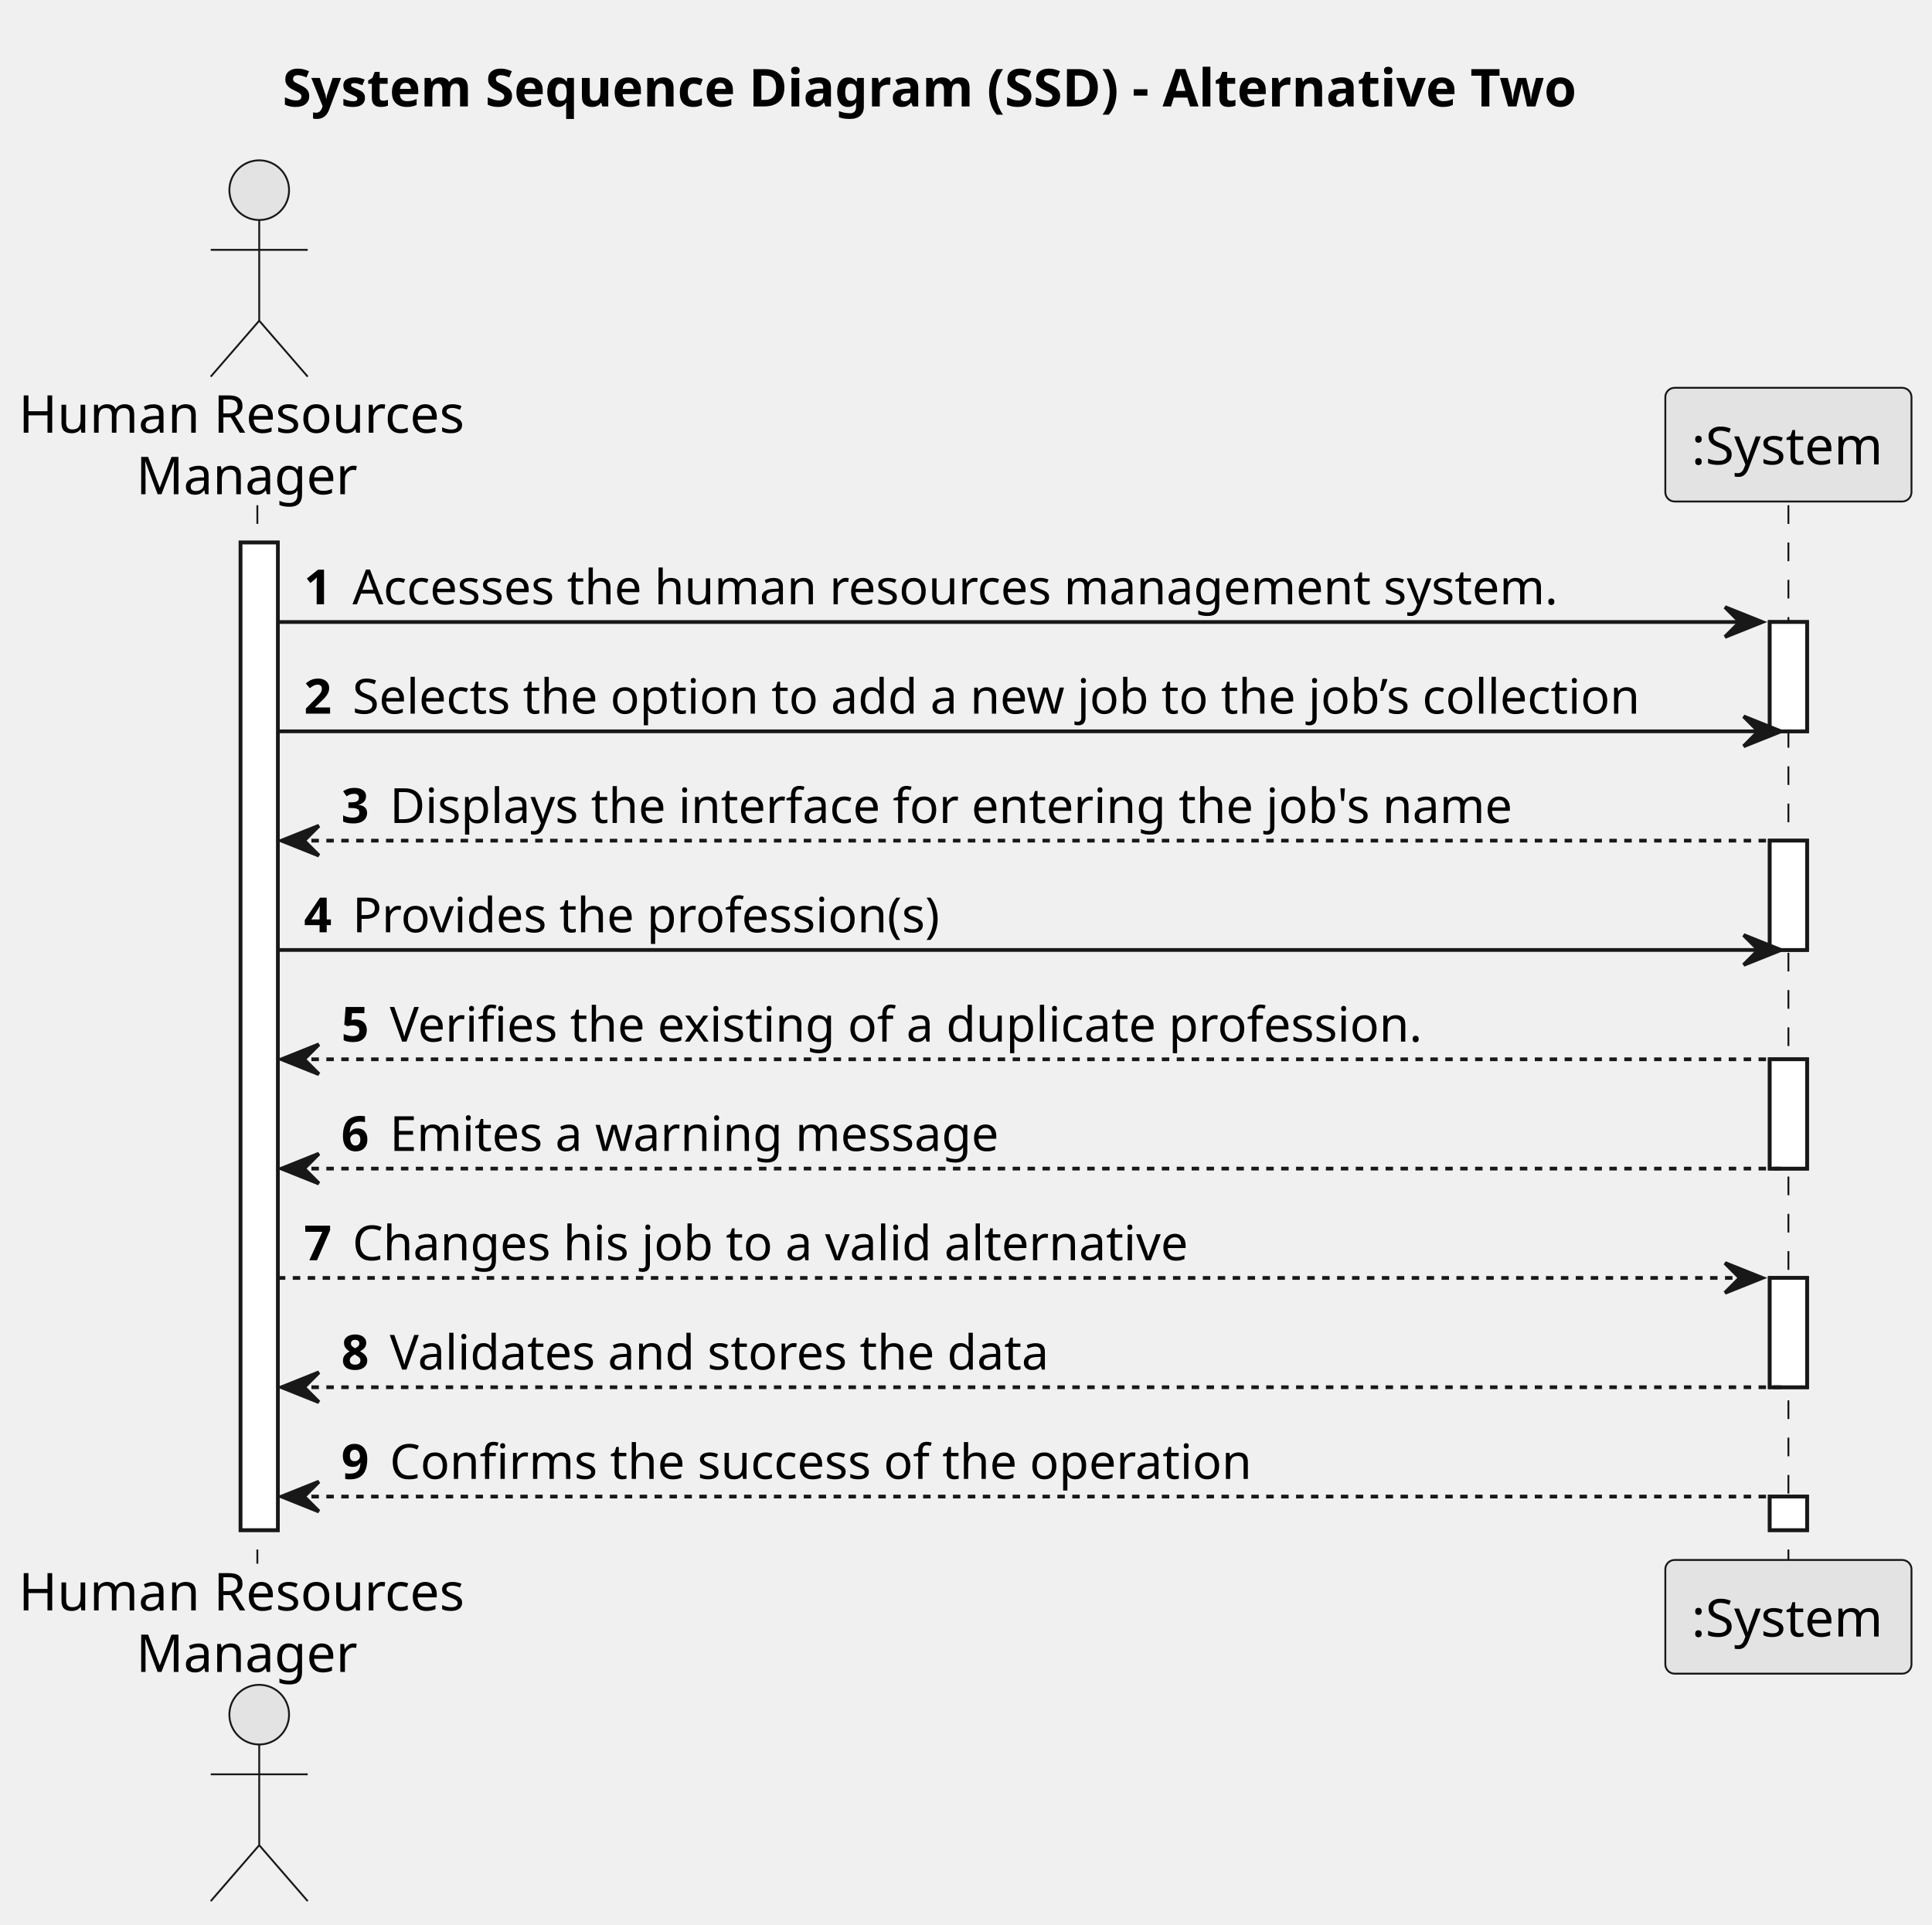
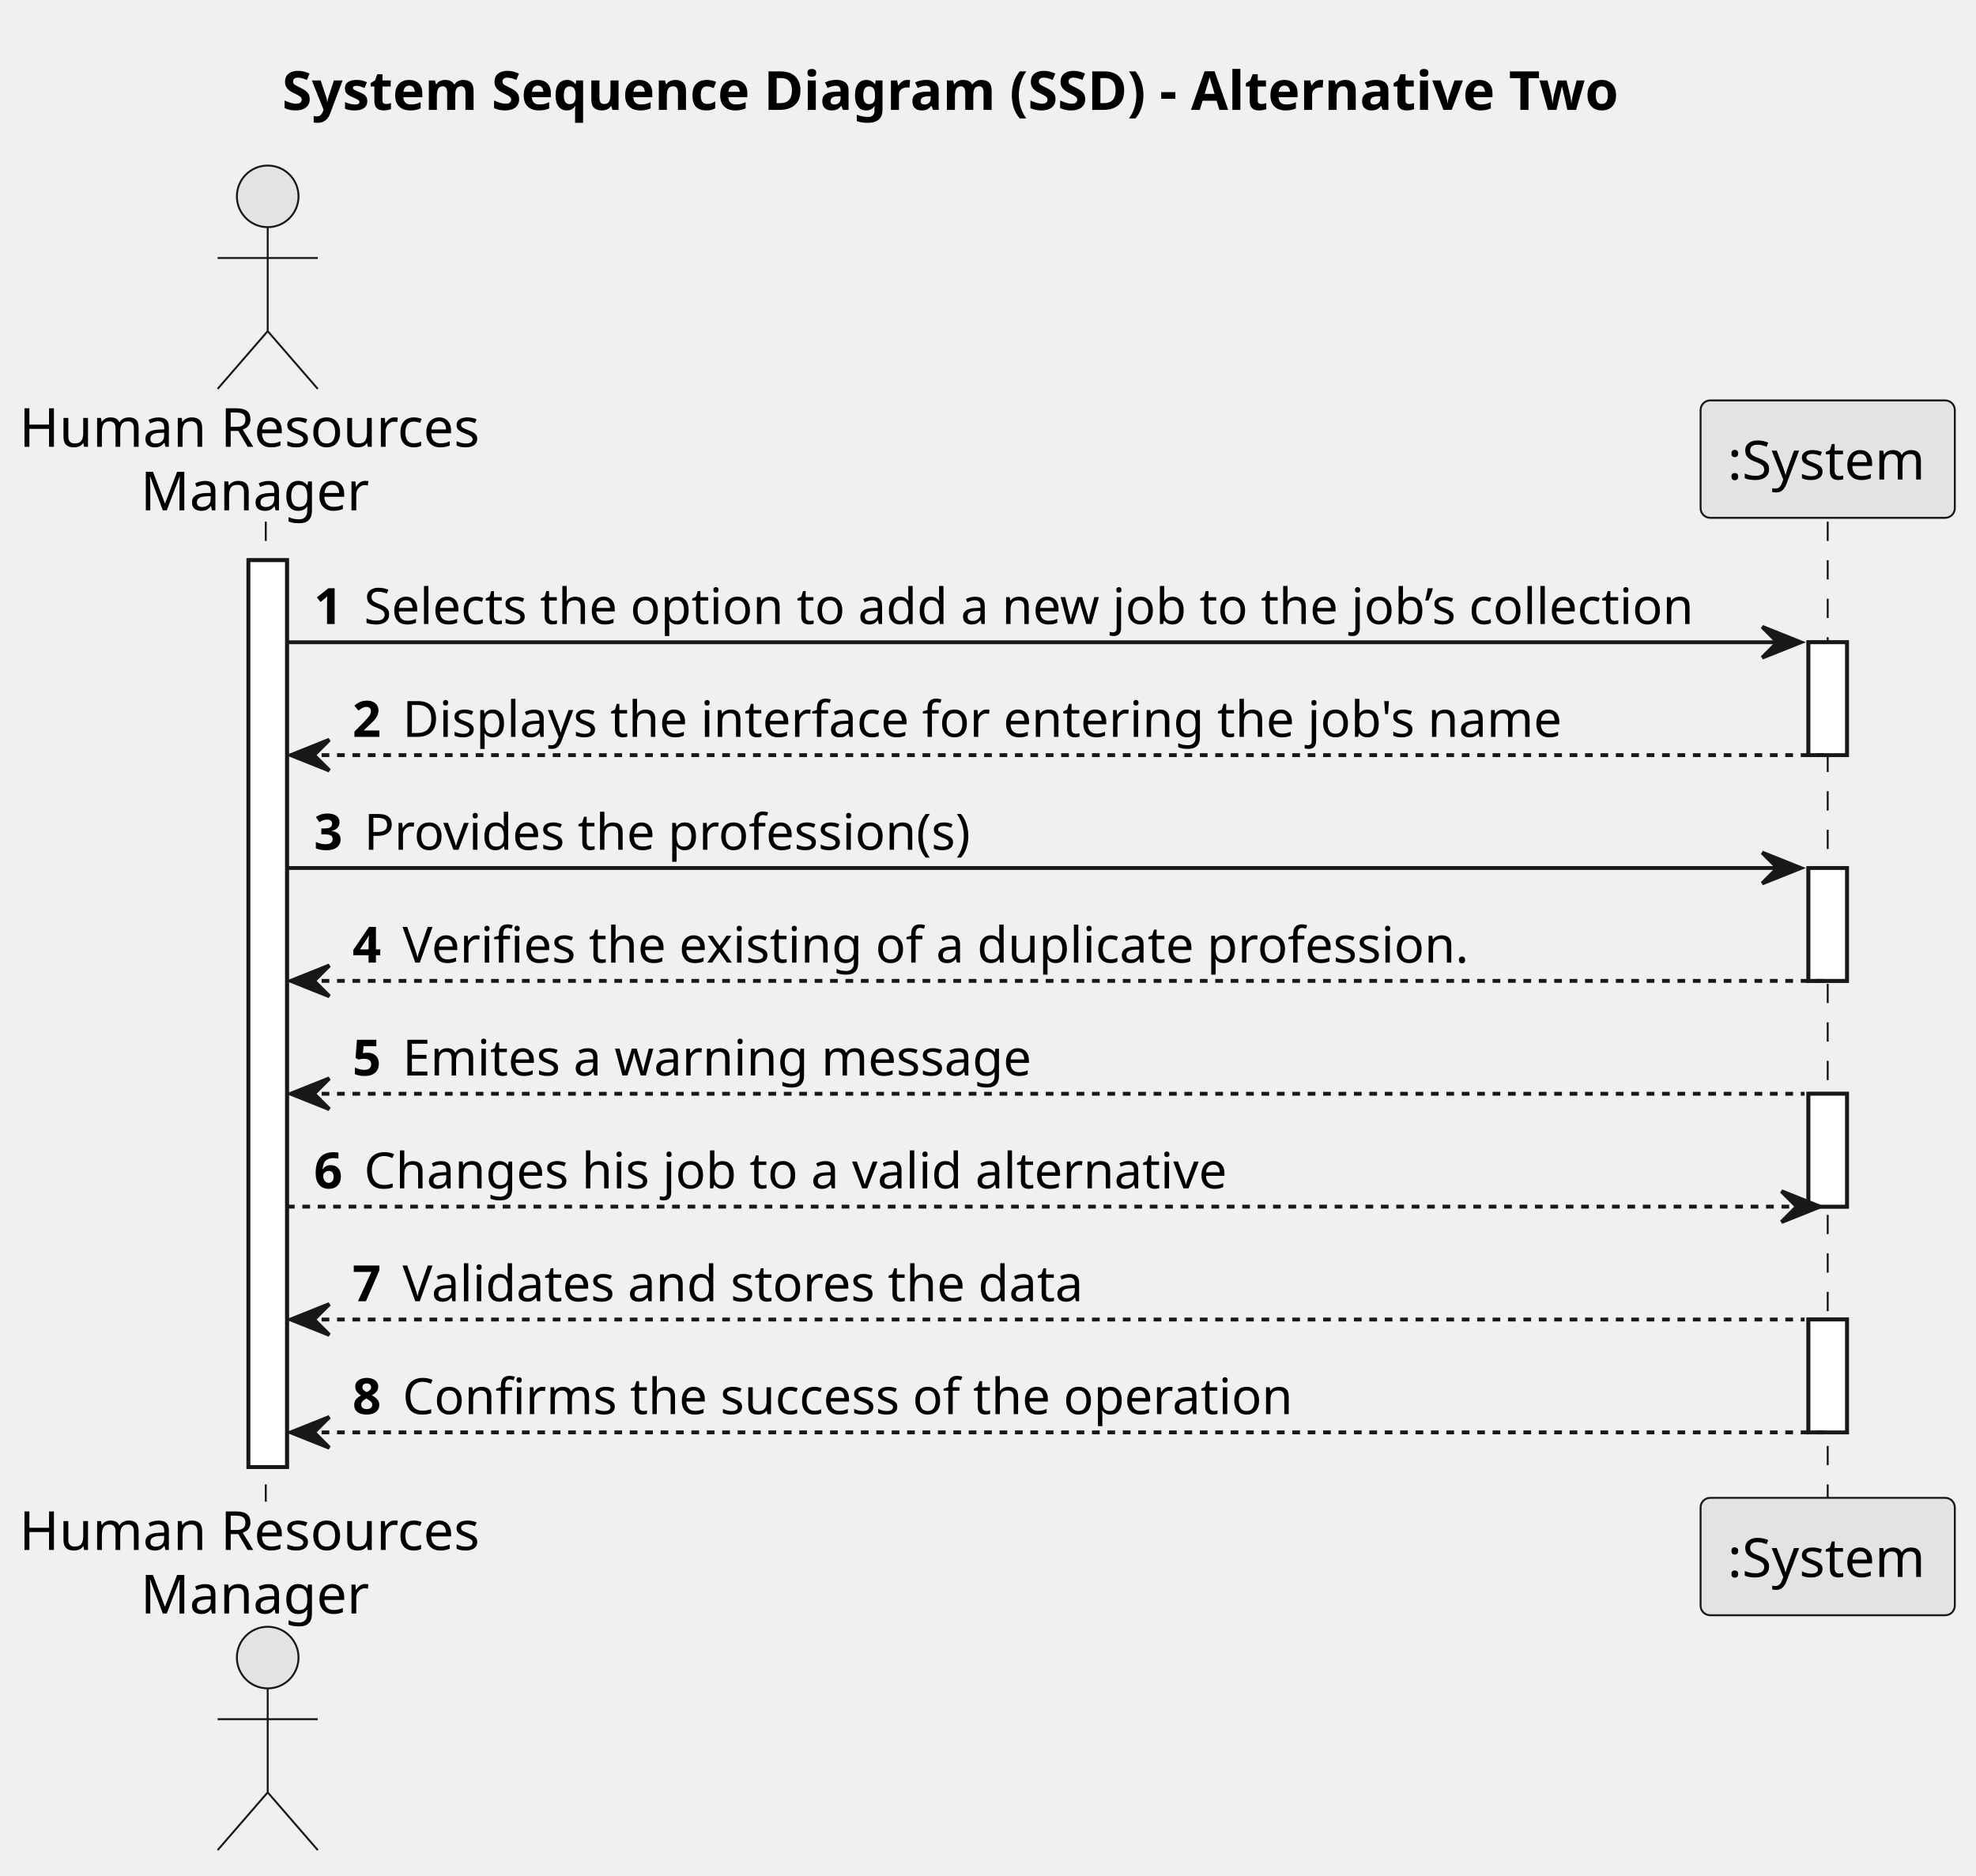
- <svg xmlns="http://www.w3.org/2000/svg" contentStyleType="text/css" height="516px" preserveAspectRatio="none" style="width:518px;height:516px;background:#FFFFFF;" version="1.1" viewBox="0 0 518 516" width="518px" zoomAndPan="magnify">
+ <svg xmlns="http://www.w3.org/2000/svg" contentStyleType="text/css" height="487px" preserveAspectRatio="none" style="width:513px;height:487px;background:#FFFFFF;" version="1.1" viewBox="0 0 513 487" width="513px" zoomAndPan="magnify">
  <defs />
  <g>
-     <text fill="#000000" font-family="sans-serif" font-size="14" font-weight="bold" lengthAdjust="spacing" textLength="365" x="75.75" y="28.535">System Sequence Diagram (SSD) - Alternative Two</text>
-     <rect fill="#FFFFFF" height="264.795" style="stroke:#181818;stroke-width:1.0;" width="10" x="64.5" y="145.465" />
-     <rect fill="#FFFFFF" height="29.311" style="stroke:#181818;stroke-width:1.0;" width="10" x="474.5" y="166.775" />
-     <rect fill="#FFFFFF" height="29.311" style="stroke:#181818;stroke-width:1.0;" width="10" x="474.5" y="225.397" />
-     <rect fill="#FFFFFF" height="29.311" style="stroke:#181818;stroke-width:1.0;" width="10" x="474.5" y="284.018" />
-     <rect fill="#FFFFFF" height="29.311" style="stroke:#181818;stroke-width:1.0;" width="10" x="474.5" y="342.639" />
-     <rect fill="#FFFFFF" height="9" style="stroke:#181818;stroke-width:1.0;" width="10" x="474.5" y="401.26" />
-     <line style="stroke:#181818;stroke-width:0.5;stroke-dasharray:5.0,5.0;" x1="69" x2="69" y1="135.465" y2="419.26" />
-     <line style="stroke:#181818;stroke-width:0.5;stroke-dasharray:5.0,5.0;" x1="479.5" x2="479.5" y1="135.465" y2="419.26" />
+     <text fill="#000000" font-family="sans-serif" font-size="14" font-weight="bold" lengthAdjust="spacing" textLength="365" x="73.25" y="28.535">System Sequence Diagram (SSD) - Alternative Two</text>
+     <rect fill="#FFFFFF" height="235.484" style="stroke:#181818;stroke-width:1.0;" width="10" x="64.5" y="145.465" />
+     <rect fill="#FFFFFF" height="29.311" style="stroke:#181818;stroke-width:1.0;" width="10" x="469.5" y="166.775" />
+     <rect fill="#FFFFFF" height="29.311" style="stroke:#181818;stroke-width:1.0;" width="10" x="469.5" y="225.397" />
+     <rect fill="#FFFFFF" height="29.311" style="stroke:#181818;stroke-width:1.0;" width="10" x="469.5" y="284.018" />
+     <rect fill="#FFFFFF" height="29.311" style="stroke:#181818;stroke-width:1.0;" width="10" x="469.5" y="342.639" />
+     <line style="stroke:#181818;stroke-width:0.5;stroke-dasharray:5.0,5.0;" x1="69" x2="69" y1="135.465" y2="389.949" />
+     <line style="stroke:#181818;stroke-width:0.5;stroke-dasharray:5.0,5.0;" x1="474.5" x2="474.5" y1="135.465" y2="389.949" />
    <text fill="#000000" font-family="sans-serif" font-size="14" lengthAdjust="spacing" textLength="123" x="5" y="116.023">Human Resources</text>
    <text fill="#000000" font-family="sans-serif" font-size="14" lengthAdjust="spacing" textLength="60" x="36.5" y="132.512">Manager</text>
    <ellipse cx="69.5" cy="50.988" fill="#E3E3E3" rx="8" ry="8" style="stroke:#181818;stroke-width:0.5;" />
    <path d="M69.5,58.988 L69.5,85.988 M56.5,66.988 L82.5,66.988 M69.5,85.988 L56.5,100.988 M69.5,85.988 L82.5,100.988 " fill="none" style="stroke:#181818;stroke-width:0.5;" />
-     <text fill="#000000" font-family="sans-serif" font-size="14" lengthAdjust="spacing" textLength="123" x="5" y="431.795">Human Resources</text>
-     <text fill="#000000" font-family="sans-serif" font-size="14" lengthAdjust="spacing" textLength="60" x="36.5" y="448.283">Manager</text>
-     <ellipse cx="69.5" cy="459.736" fill="#E3E3E3" rx="8" ry="8" style="stroke:#181818;stroke-width:0.5;" />
-     <path d="M69.5,467.736 L69.5,494.736 M56.5,475.736 L82.5,475.736 M69.5,494.736 L56.5,509.736 M69.5,494.736 L82.5,509.736 " fill="none" style="stroke:#181818;stroke-width:0.5;" />
-     <rect fill="#E3E3E3" height="30.488" rx="2.5" ry="2.5" style="stroke:#181818;stroke-width:0.5;" width="66" x="446.5" y="103.977" />
-     <text fill="#000000" font-family="sans-serif" font-size="14" lengthAdjust="spacing" textLength="52" x="453.5" y="124.512">:System</text>
-     <rect fill="#E3E3E3" height="30.488" rx="2.5" ry="2.5" style="stroke:#181818;stroke-width:0.5;" width="66" x="446.5" y="418.26" />
-     <text fill="#000000" font-family="sans-serif" font-size="14" lengthAdjust="spacing" textLength="52" x="453.5" y="438.795">:System</text>
-     <rect fill="#FFFFFF" height="264.795" style="stroke:#181818;stroke-width:1.0;" width="10" x="64.5" y="145.465" />
-     <rect fill="#FFFFFF" height="29.311" style="stroke:#181818;stroke-width:1.0;" width="10" x="474.5" y="166.775" />
-     <rect fill="#FFFFFF" height="29.311" style="stroke:#181818;stroke-width:1.0;" width="10" x="474.5" y="225.397" />
-     <rect fill="#FFFFFF" height="29.311" style="stroke:#181818;stroke-width:1.0;" width="10" x="474.5" y="284.018" />
-     <rect fill="#FFFFFF" height="29.311" style="stroke:#181818;stroke-width:1.0;" width="10" x="474.5" y="342.639" />
-     <rect fill="#FFFFFF" height="9" style="stroke:#181818;stroke-width:1.0;" width="10" x="474.5" y="401.26" />
-     <polygon fill="#181818" points="462.5,162.775,472.5,166.775,462.5,170.775,466.5,166.775" style="stroke:#181818;stroke-width:1.0;" />
-     <line style="stroke:#181818;stroke-width:1.0;" x1="74.5" x2="468.5" y1="166.775" y2="166.775" />
+     <text fill="#000000" font-family="sans-serif" font-size="14" lengthAdjust="spacing" textLength="123" x="5" y="402.484">Human Resources</text>
+     <text fill="#000000" font-family="sans-serif" font-size="14" lengthAdjust="spacing" textLength="60" x="36.5" y="418.973">Manager</text>
+     <ellipse cx="69.5" cy="430.426" fill="#E3E3E3" rx="8" ry="8" style="stroke:#181818;stroke-width:0.5;" />
+     <path d="M69.5,438.426 L69.5,465.426 M56.5,446.426 L82.5,446.426 M69.5,465.426 L56.5,480.426 M69.5,465.426 L82.5,480.426 " fill="none" style="stroke:#181818;stroke-width:0.5;" />
+     <rect fill="#E3E3E3" height="30.488" rx="2.5" ry="2.5" style="stroke:#181818;stroke-width:0.5;" width="66" x="441.5" y="103.977" />
+     <text fill="#000000" font-family="sans-serif" font-size="14" lengthAdjust="spacing" textLength="52" x="448.5" y="124.512">:System</text>
+     <rect fill="#E3E3E3" height="30.488" rx="2.5" ry="2.5" style="stroke:#181818;stroke-width:0.5;" width="66" x="441.5" y="388.949" />
+     <text fill="#000000" font-family="sans-serif" font-size="14" lengthAdjust="spacing" textLength="52" x="448.5" y="409.484">:System</text>
+     <rect fill="#FFFFFF" height="235.484" style="stroke:#181818;stroke-width:1.0;" width="10" x="64.5" y="145.465" />
+     <rect fill="#FFFFFF" height="29.311" style="stroke:#181818;stroke-width:1.0;" width="10" x="469.5" y="166.775" />
+     <rect fill="#FFFFFF" height="29.311" style="stroke:#181818;stroke-width:1.0;" width="10" x="469.5" y="225.397" />
+     <rect fill="#FFFFFF" height="29.311" style="stroke:#181818;stroke-width:1.0;" width="10" x="469.5" y="284.018" />
+     <rect fill="#FFFFFF" height="29.311" style="stroke:#181818;stroke-width:1.0;" width="10" x="469.5" y="342.639" />
+     <polygon fill="#181818" points="457.5,162.775,467.5,166.775,457.5,170.775,461.5,166.775" style="stroke:#181818;stroke-width:1.0;" />
+     <line style="stroke:#181818;stroke-width:1.0;" x1="74.5" x2="463.5" y1="166.775" y2="166.775" />
    <text fill="#000000" font-family="sans-serif" font-size="13" font-weight="bold" lengthAdjust="spacing" textLength="9" x="81.5" y="162.033">1</text>
-     <text fill="#000000" font-family="sans-serif" font-size="13" lengthAdjust="spacing" textLength="332" x="94.5" y="162.033">Accesses the human resources management system.</text>
-     <polygon fill="#181818" points="467.5,192.086,477.5,196.086,467.5,200.086,471.5,196.086" style="stroke:#181818;stroke-width:1.0;" />
-     <line style="stroke:#181818;stroke-width:1.0;" x1="74.5" x2="473.5" y1="196.086" y2="196.086" />
-     <text fill="#000000" font-family="sans-serif" font-size="13" font-weight="bold" lengthAdjust="spacing" textLength="9" x="81.5" y="191.344">2</text>
-     <text fill="#000000" font-family="sans-serif" font-size="13" lengthAdjust="spacing" textLength="363" x="94.5" y="191.344">Selects the option to add a new job to the job’s collection</text>
-     <polygon fill="#181818" points="85.5,221.397,75.5,225.397,85.5,229.397,81.5,225.397" style="stroke:#181818;stroke-width:1.0;" />
-     <line style="stroke:#181818;stroke-width:1.0;stroke-dasharray:2.0,2.0;" x1="79.5" x2="473.5" y1="225.397" y2="225.397" />
-     <text fill="#000000" font-family="sans-serif" font-size="13" font-weight="bold" lengthAdjust="spacing" textLength="9" x="91.5" y="220.654">3</text>
-     <text fill="#000000" font-family="sans-serif" font-size="13" lengthAdjust="spacing" textLength="311" x="104.5" y="220.654">Displays the interface for entering the job's name</text>
-     <polygon fill="#181818" points="467.5,250.707,477.5,254.707,467.5,258.707,471.5,254.707" style="stroke:#181818;stroke-width:1.0;" />
-     <line style="stroke:#181818;stroke-width:1.0;" x1="74.5" x2="473.5" y1="254.707" y2="254.707" />
-     <text fill="#000000" font-family="sans-serif" font-size="13" font-weight="bold" lengthAdjust="spacing" textLength="9" x="81.5" y="249.965">4</text>
-     <text fill="#000000" font-family="sans-serif" font-size="13" lengthAdjust="spacing" textLength="163" x="94.5" y="249.965">Provides the profession(s)</text>
+     <text fill="#000000" font-family="sans-serif" font-size="13" lengthAdjust="spacing" textLength="363" x="94.5" y="162.033">Selects the option to add a new job to the job’s collection</text>
+     <polygon fill="#181818" points="85.5,192.086,75.5,196.086,85.5,200.086,81.5,196.086" style="stroke:#181818;stroke-width:1.0;" />
+     <line style="stroke:#181818;stroke-width:1.0;stroke-dasharray:2.0,2.0;" x1="79.5" x2="473.5" y1="196.086" y2="196.086" />
+     <text fill="#000000" font-family="sans-serif" font-size="13" font-weight="bold" lengthAdjust="spacing" textLength="9" x="91.5" y="191.344">2</text>
+     <text fill="#000000" font-family="sans-serif" font-size="13" lengthAdjust="spacing" textLength="311" x="104.5" y="191.344">Displays the interface for entering the job's name</text>
+     <polygon fill="#181818" points="457.5,221.397,467.5,225.397,457.5,229.397,461.5,225.397" style="stroke:#181818;stroke-width:1.0;" />
+     <line style="stroke:#181818;stroke-width:1.0;" x1="74.5" x2="463.5" y1="225.397" y2="225.397" />
+     <text fill="#000000" font-family="sans-serif" font-size="13" font-weight="bold" lengthAdjust="spacing" textLength="9" x="81.5" y="220.654">3</text>
+     <text fill="#000000" font-family="sans-serif" font-size="13" lengthAdjust="spacing" textLength="163" x="94.5" y="220.654">Provides the profession(s)</text>
+     <polygon fill="#181818" points="85.5,250.707,75.5,254.707,85.5,258.707,81.5,254.707" style="stroke:#181818;stroke-width:1.0;" />
+     <line style="stroke:#181818;stroke-width:1.0;stroke-dasharray:2.0,2.0;" x1="79.5" x2="473.5" y1="254.707" y2="254.707" />
+     <text fill="#000000" font-family="sans-serif" font-size="13" font-weight="bold" lengthAdjust="spacing" textLength="9" x="91.5" y="249.965">4</text>
+     <text fill="#000000" font-family="sans-serif" font-size="13" lengthAdjust="spacing" textLength="291" x="104.5" y="249.965">Verifies the existing of a duplicate profession.</text>
    <polygon fill="#181818" points="85.5,280.018,75.5,284.018,85.5,288.018,81.5,284.018" style="stroke:#181818;stroke-width:1.0;" />
-     <line style="stroke:#181818;stroke-width:1.0;stroke-dasharray:2.0,2.0;" x1="79.5" x2="473.5" y1="284.018" y2="284.018" />
+     <line style="stroke:#181818;stroke-width:1.0;stroke-dasharray:2.0,2.0;" x1="79.5" x2="468.5" y1="284.018" y2="284.018" />
    <text fill="#000000" font-family="sans-serif" font-size="13" font-weight="bold" lengthAdjust="spacing" textLength="9" x="91.5" y="279.275">5</text>
-     <text fill="#000000" font-family="sans-serif" font-size="13" lengthAdjust="spacing" textLength="291" x="104.5" y="279.275">Verifies the existing of a duplicate profession.</text>
-     <polygon fill="#181818" points="85.5,309.328,75.5,313.328,85.5,317.328,81.5,313.328" style="stroke:#181818;stroke-width:1.0;" />
-     <line style="stroke:#181818;stroke-width:1.0;stroke-dasharray:2.0,2.0;" x1="79.5" x2="478.5" y1="313.328" y2="313.328" />
-     <text fill="#000000" font-family="sans-serif" font-size="13" font-weight="bold" lengthAdjust="spacing" textLength="9" x="91.5" y="308.586">6</text>
-     <text fill="#000000" font-family="sans-serif" font-size="13" lengthAdjust="spacing" textLength="166" x="104.5" y="308.586">Emites a warning message</text>
-     <polygon fill="#181818" points="462.5,338.639,472.5,342.639,462.5,346.639,466.5,342.639" style="stroke:#181818;stroke-width:1.0;" />
-     <line style="stroke:#181818;stroke-width:1.0;stroke-dasharray:2.0,2.0;" x1="74.5" x2="468.5" y1="342.639" y2="342.639" />
-     <text fill="#000000" font-family="sans-serif" font-size="13" font-weight="bold" lengthAdjust="spacing" textLength="9" x="81.5" y="337.897">7</text>
-     <text fill="#000000" font-family="sans-serif" font-size="13" lengthAdjust="spacing" textLength="233" x="94.5" y="337.897">Changes his job to a valid alternative</text>
+     <text fill="#000000" font-family="sans-serif" font-size="13" lengthAdjust="spacing" textLength="166" x="104.5" y="279.275">Emites a warning message</text>
+     <polygon fill="#181818" points="462.5,309.328,472.5,313.328,462.5,317.328,466.5,313.328" style="stroke:#181818;stroke-width:1.0;" />
+     <line style="stroke:#181818;stroke-width:1.0;stroke-dasharray:2.0,2.0;" x1="74.5" x2="468.5" y1="313.328" y2="313.328" />
+     <text fill="#000000" font-family="sans-serif" font-size="13" font-weight="bold" lengthAdjust="spacing" textLength="9" x="81.5" y="308.586">6</text>
+     <text fill="#000000" font-family="sans-serif" font-size="13" lengthAdjust="spacing" textLength="233" x="94.5" y="308.586">Changes his job to a valid alternative</text>
+     <polygon fill="#181818" points="85.5,338.639,75.5,342.639,85.5,346.639,81.5,342.639" style="stroke:#181818;stroke-width:1.0;" />
+     <line style="stroke:#181818;stroke-width:1.0;stroke-dasharray:2.0,2.0;" x1="79.5" x2="468.5" y1="342.639" y2="342.639" />
+     <text fill="#000000" font-family="sans-serif" font-size="13" font-weight="bold" lengthAdjust="spacing" textLength="9" x="91.5" y="337.897">7</text>
+     <text fill="#000000" font-family="sans-serif" font-size="13" lengthAdjust="spacing" textLength="182" x="104.5" y="337.897">Validates and stores the data</text>
    <polygon fill="#181818" points="85.5,367.949,75.5,371.949,85.5,375.949,81.5,371.949" style="stroke:#181818;stroke-width:1.0;" />
-     <line style="stroke:#181818;stroke-width:1.0;stroke-dasharray:2.0,2.0;" x1="79.5" x2="478.5" y1="371.949" y2="371.949" />
+     <line style="stroke:#181818;stroke-width:1.0;stroke-dasharray:2.0,2.0;" x1="79.5" x2="473.5" y1="371.949" y2="371.949" />
    <text fill="#000000" font-family="sans-serif" font-size="13" font-weight="bold" lengthAdjust="spacing" textLength="9" x="91.5" y="367.207">8</text>
-     <text fill="#000000" font-family="sans-serif" font-size="13" lengthAdjust="spacing" textLength="182" x="104.5" y="367.207">Validates and stores the data</text>
-     <polygon fill="#181818" points="85.5,397.26,75.5,401.26,85.5,405.26,81.5,401.26" style="stroke:#181818;stroke-width:1.0;" />
-     <line style="stroke:#181818;stroke-width:1.0;stroke-dasharray:2.0,2.0;" x1="79.5" x2="473.5" y1="401.26" y2="401.26" />
-     <text fill="#000000" font-family="sans-serif" font-size="13" font-weight="bold" lengthAdjust="spacing" textLength="9" x="91.5" y="396.518">9</text>
-     <text fill="#000000" font-family="sans-serif" font-size="13" lengthAdjust="spacing" textLength="241" x="104.5" y="396.518">Confirms the success of the operation</text>
+     <text fill="#000000" font-family="sans-serif" font-size="13" lengthAdjust="spacing" textLength="241" x="104.5" y="367.207">Confirms the success of the operation</text>
  </g>
</svg>
